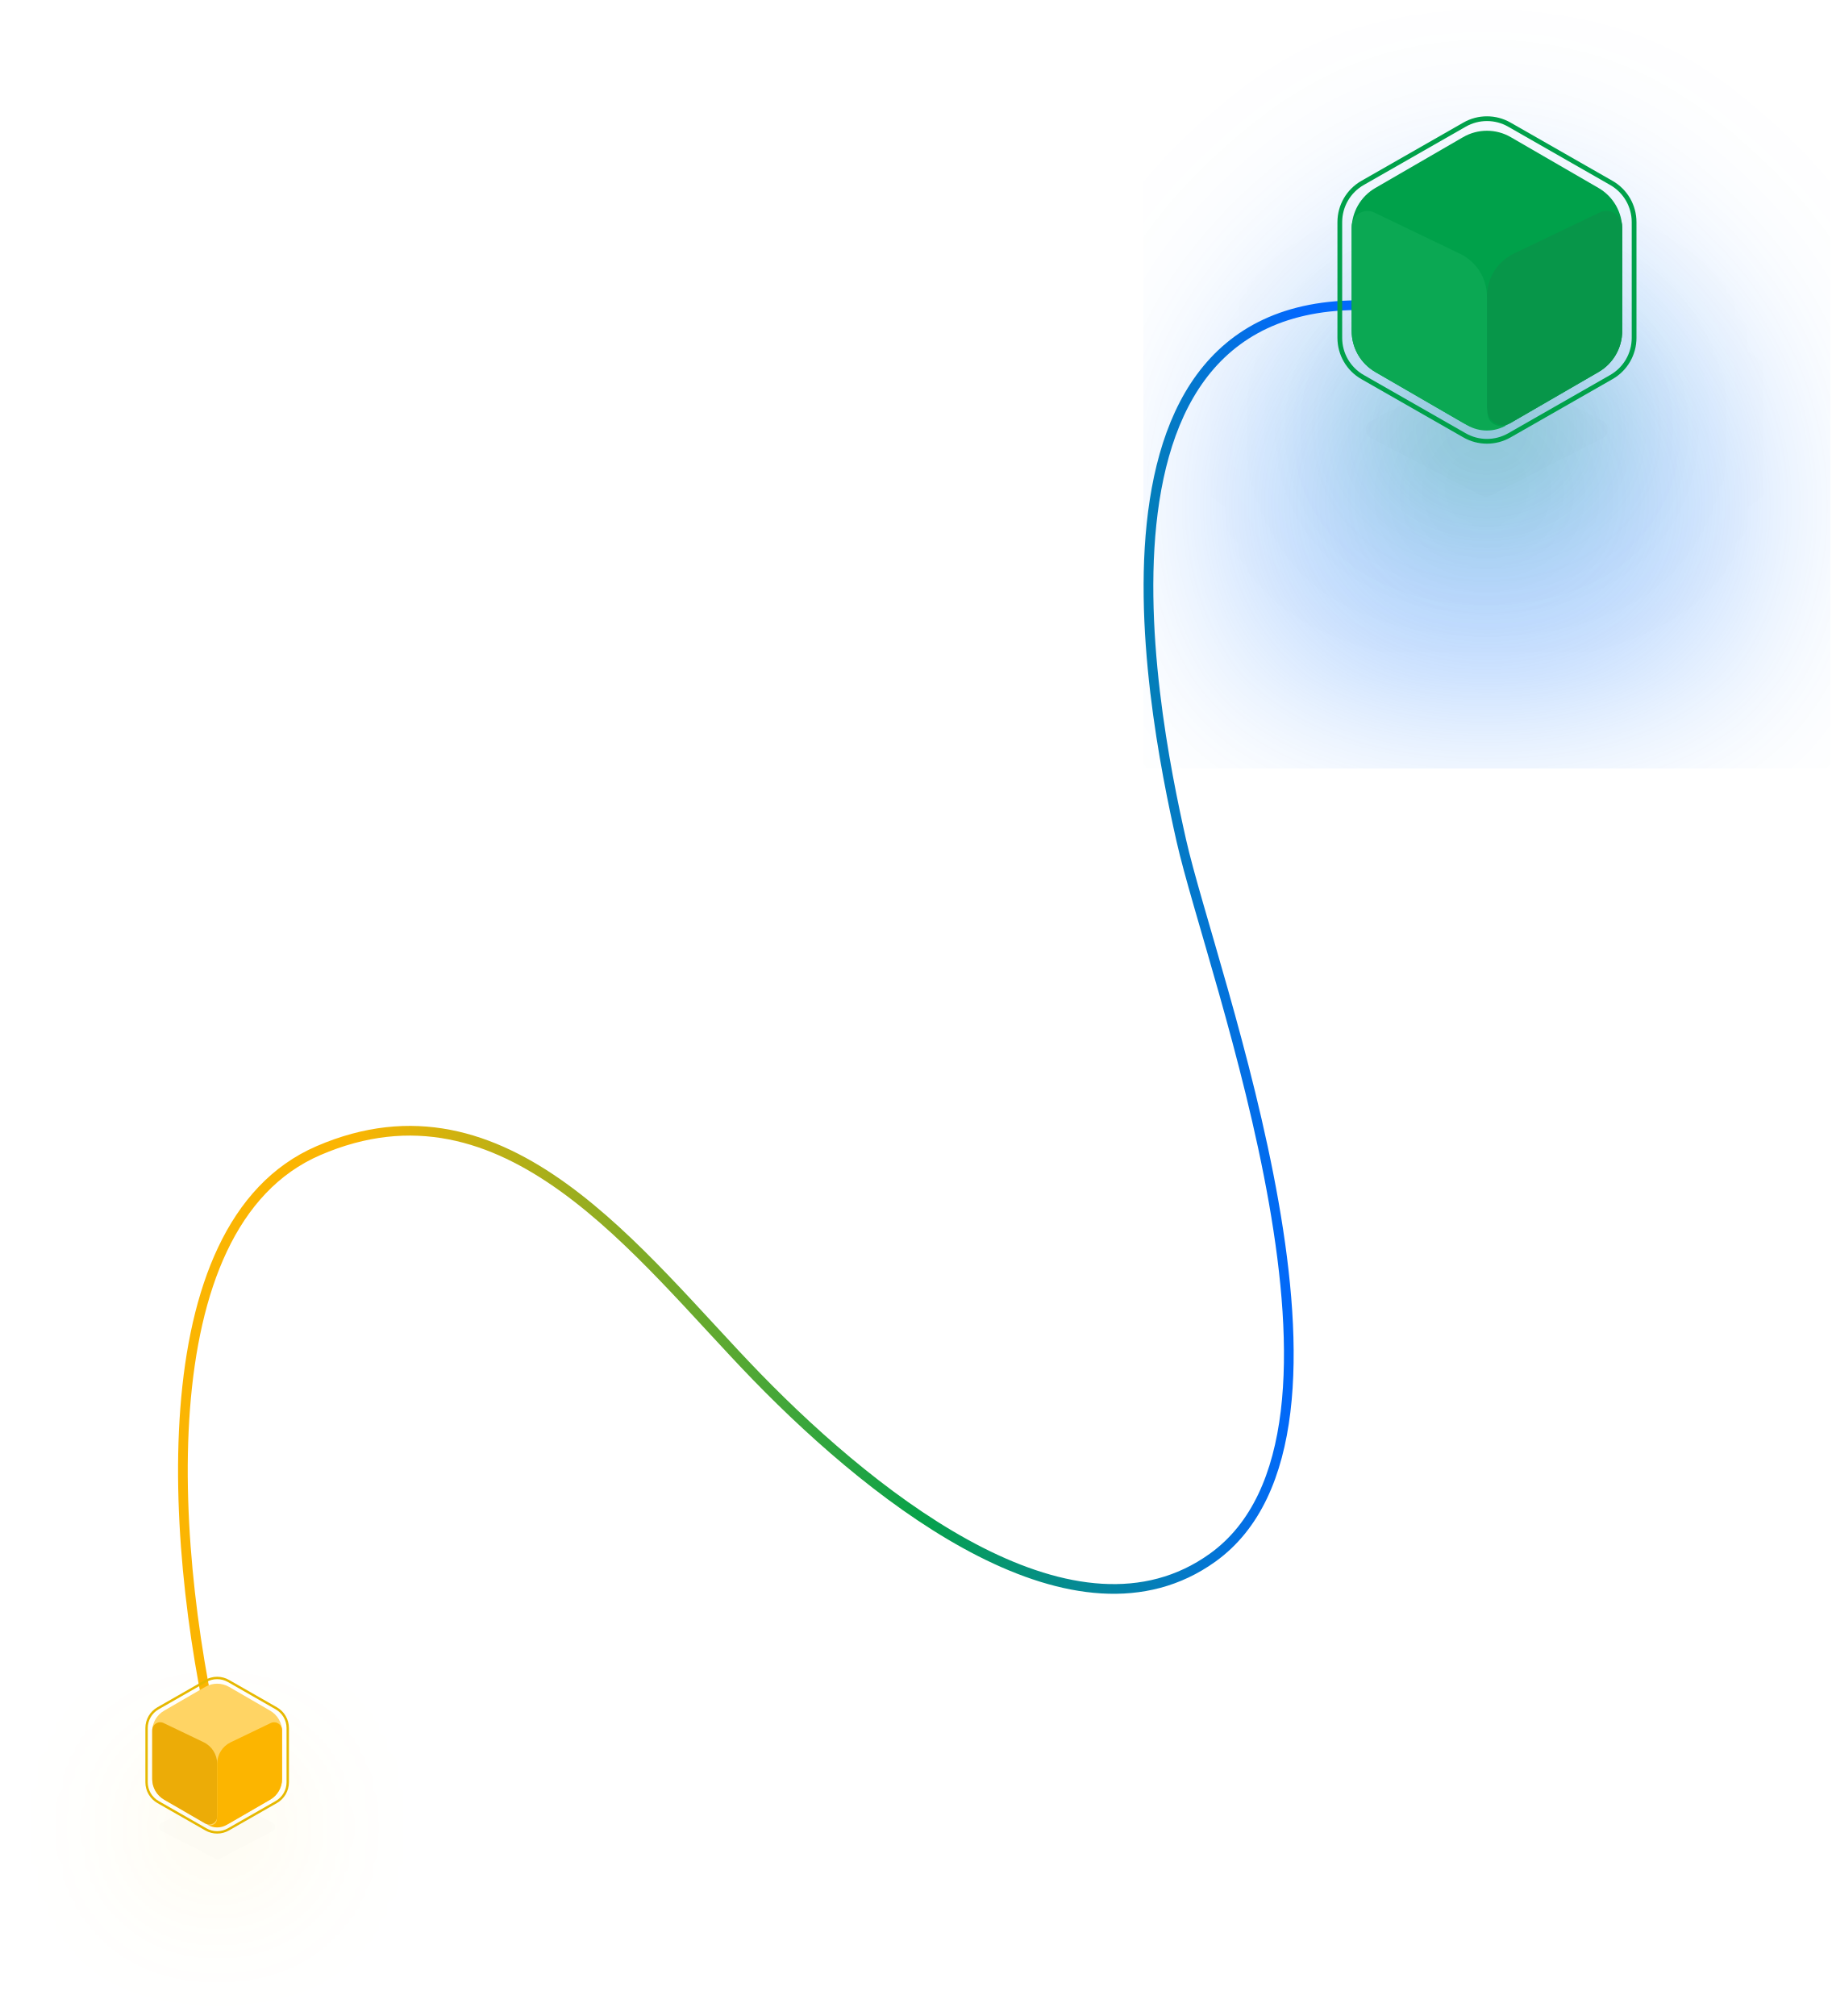
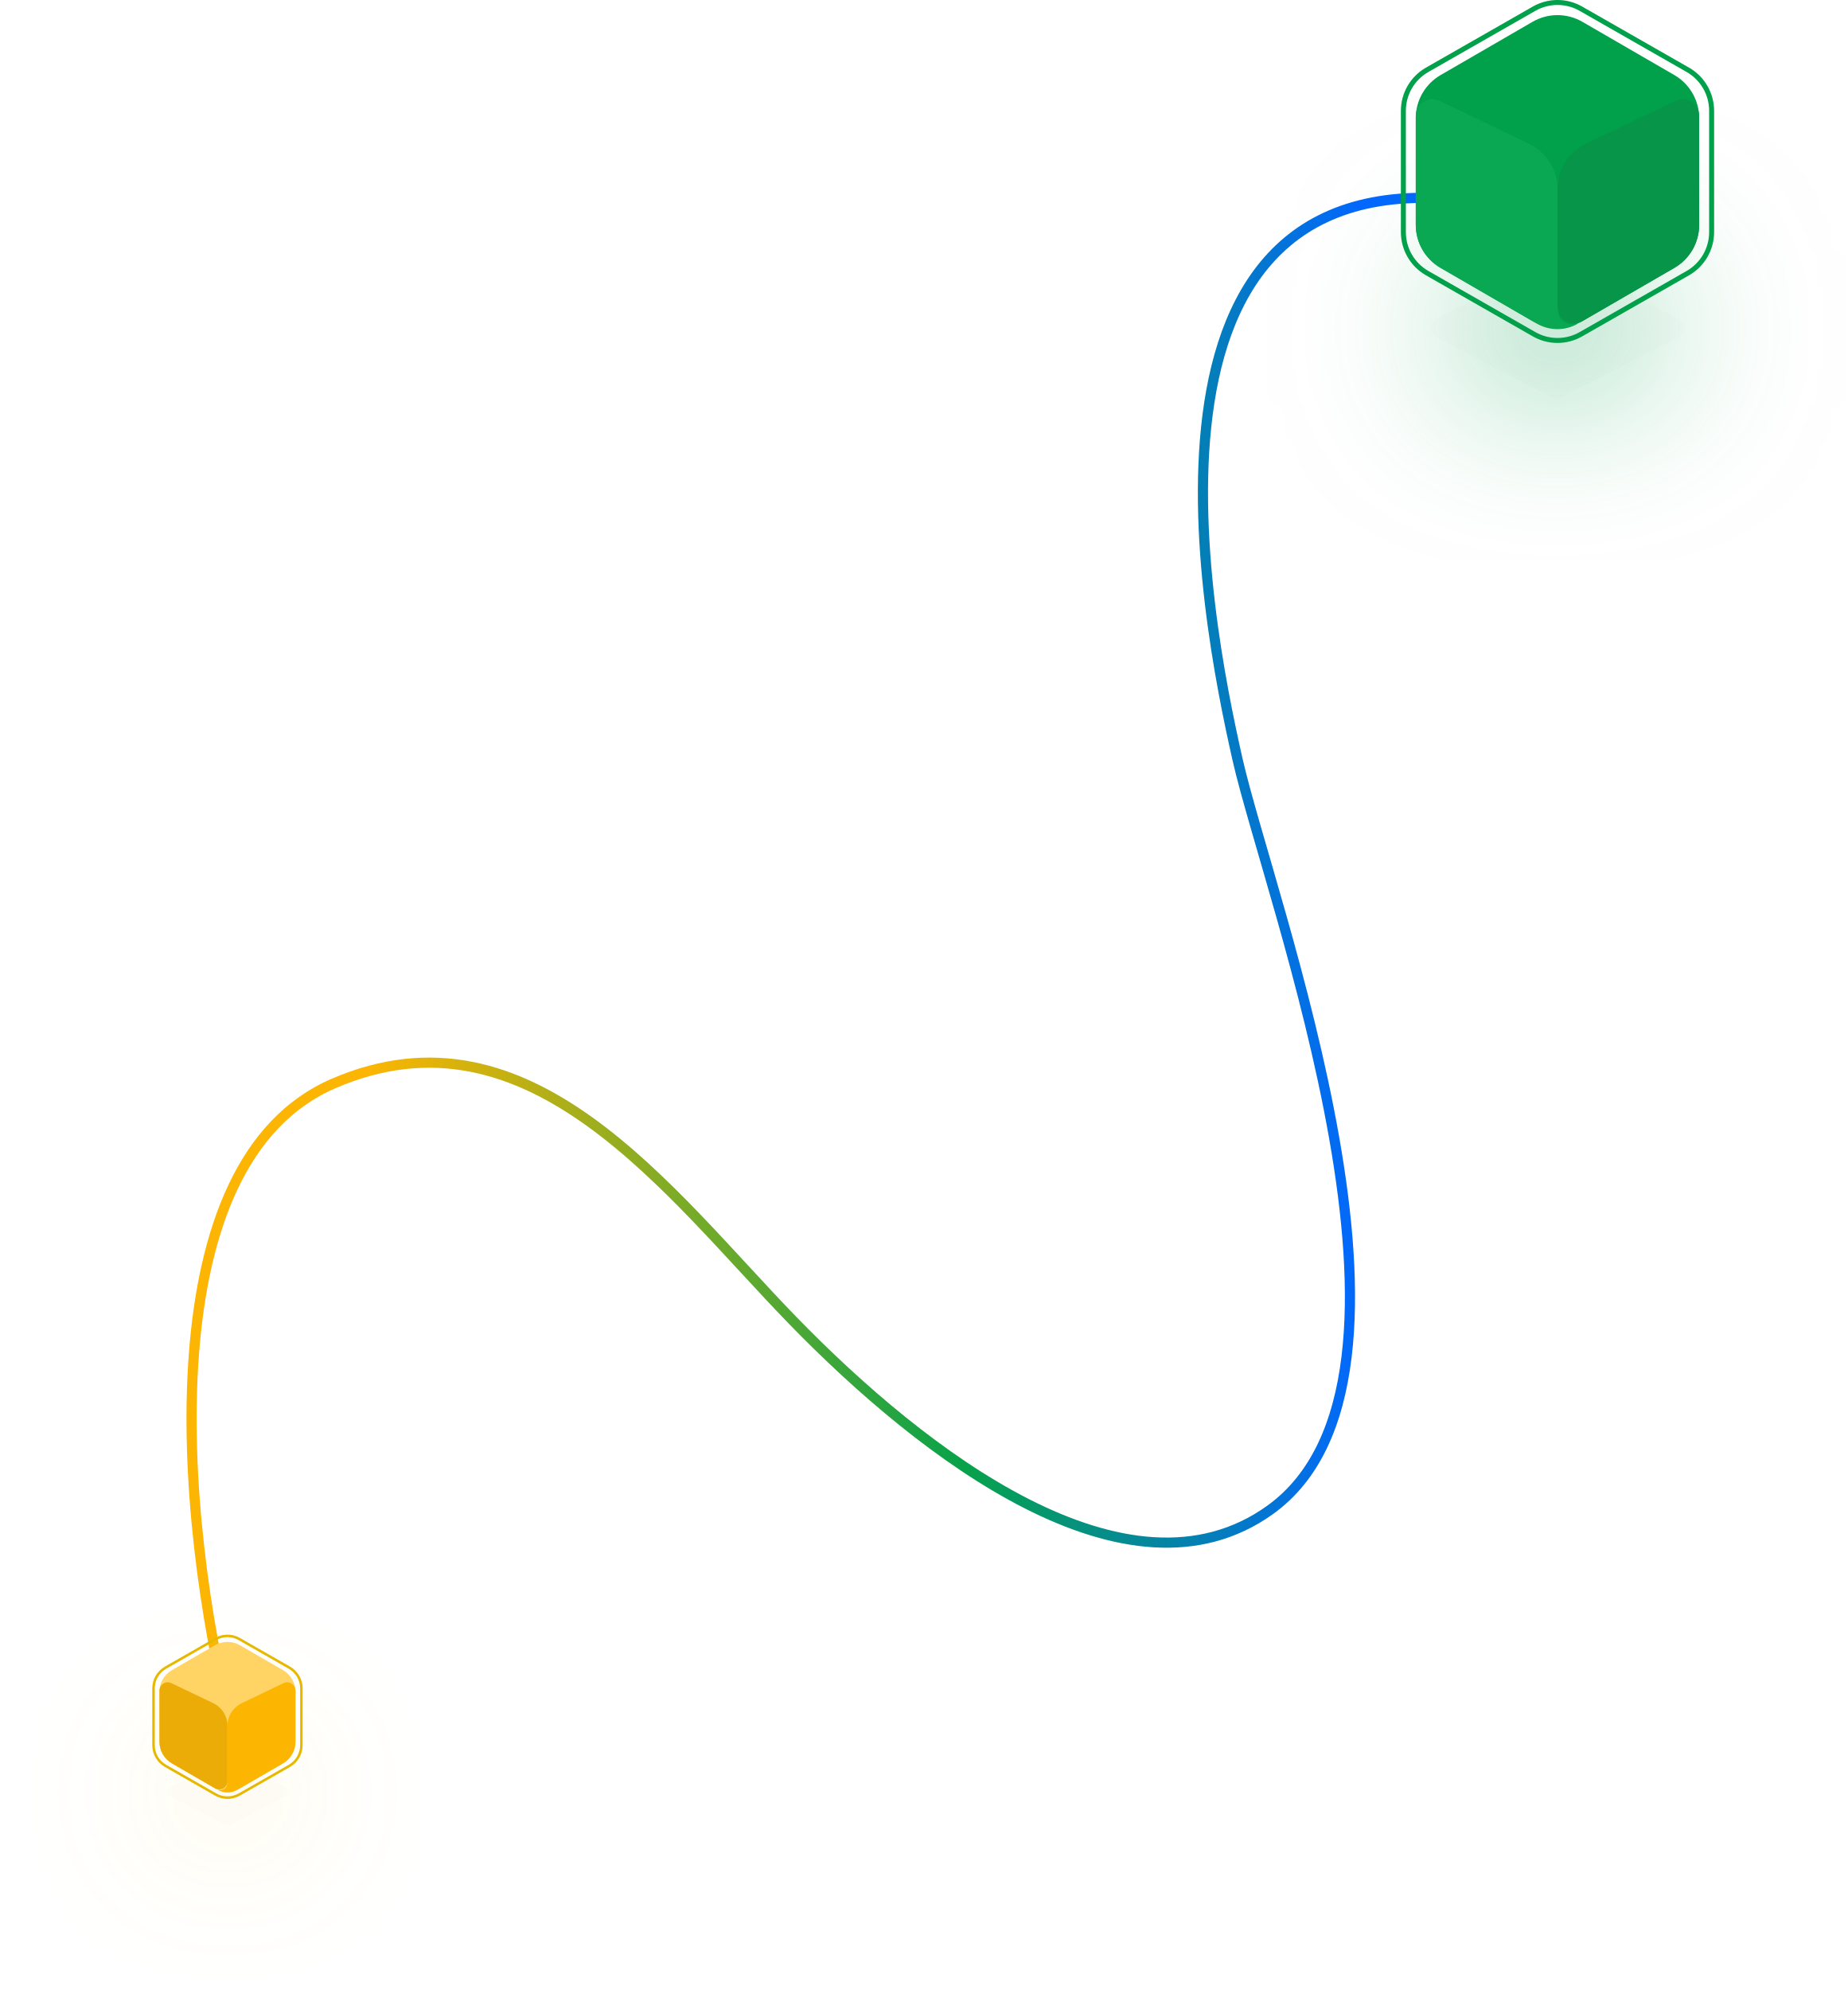
- <svg xmlns="http://www.w3.org/2000/svg" width="189" height="208" viewBox="0 0 189 208" fill="none">
-   <path d="M22.843 182.255C17.471 160.767 14.909 126.467 32.858 118.716C52.242 110.345 65.883 129.486 78.089 142.05C90.946 155.285 111.104 170.768 125.114 160.716C143.127 147.793 125.013 100.568 121.894 86.736C118.774 72.904 109.155 25.144 147.371 32.191" stroke="url(#paint0_linear)" />
+ <svg xmlns="http://www.w3.org/2000/svg" width="182" height="196" viewBox="0 0 182 196" fill="none">
+   <path d="M22.843 170.255C17.47 148.767 14.909 114.467 32.858 106.716C52.242 98.345 65.883 117.486 78.088 130.05C90.946 143.285 111.104 158.768 125.114 148.716C143.127 135.793 125.013 88.568 121.894 74.736C118.774 60.904 109.155 13.144 147.371 20.191" stroke="url(#paint0_linear)" />
  <g filter="url(#filter0_d)">
-     <path d="M22.688 185.227C22.546 185.153 22.378 185.152 22.235 185.225L16.705 188.055C16.347 188.239 16.347 188.751 16.705 188.934L22.235 191.764C22.378 191.837 22.546 191.837 22.688 191.763L28.125 188.933C28.479 188.748 28.479 188.241 28.125 188.057L22.688 185.227Z" fill="#333333" fill-opacity="0.01" />
+     <path d="M22.688 173.227C22.546 173.153 22.377 173.152 22.235 173.225L16.705 176.055C16.347 176.239 16.347 176.751 16.705 176.934L22.235 179.764C22.377 179.837 22.546 179.837 22.688 179.763L28.125 176.933C28.479 176.748 28.479 176.241 28.125 176.057L22.688 173.227Z" fill="#333333" fill-opacity="0.01" />
  </g>
-   <path fill-rule="evenodd" clip-rule="evenodd" d="M23.509 173.539L28.446 176.361C29.138 176.756 29.566 177.492 29.566 178.29V183.889C29.566 184.686 29.138 185.422 28.446 185.818L23.509 188.639C22.826 189.029 21.987 189.029 21.304 188.639L16.366 185.818C15.674 185.422 15.247 184.686 15.247 183.889V178.29C15.247 177.492 15.674 176.756 16.366 176.361L21.304 173.539C21.987 173.149 22.826 173.149 23.509 173.539ZM28.569 176.146C29.338 176.586 29.812 177.404 29.812 178.29V183.889C29.812 184.775 29.338 185.593 28.569 186.032L23.631 188.853C22.872 189.287 21.94 189.287 21.181 188.853L16.244 186.032C15.475 185.593 15 184.775 15 183.889V178.29C15 177.404 15.475 176.586 16.244 176.146L21.181 173.325C21.94 172.891 22.872 172.891 23.631 173.325L28.569 176.146Z" fill="#E6B800" />
-   <path d="M29.107 178.633C29.107 177.752 28.638 176.938 27.875 176.497L23.643 174.047C22.878 173.604 21.934 173.604 21.169 174.047L16.937 176.497C16.175 176.938 15.705 177.752 15.705 178.633V183.545C15.705 184.426 16.175 185.241 16.937 185.682L21.169 188.132C21.934 188.575 22.878 188.575 23.643 188.132L27.875 185.682C28.638 185.241 29.107 184.426 29.107 183.545V178.633Z" fill="#FFD464" />
-   <path d="M22.407 181.975C22.407 181.025 21.861 180.159 21.005 179.749L16.884 177.774C16.338 177.512 15.706 177.911 15.706 178.516V183.545C15.706 184.426 16.175 185.24 16.937 185.681L21.171 188.133C21.72 188.45 22.407 188.054 22.407 187.42L22.407 184.968L22.407 181.975Z" fill="#ECAC07" />
-   <path d="M29.107 178.519C29.107 177.913 28.474 177.514 27.928 177.777L23.805 179.759C22.95 180.171 22.406 181.035 22.406 181.984V187.345C22.406 187.345 22.401 187.855 22.282 188.026C22.18 188.173 22.017 188.275 21.869 188.307C21.655 188.352 21.436 188.282 21.436 188.282C22.036 188.632 22.778 188.633 23.379 188.285L27.875 185.682C28.638 185.241 29.107 184.426 29.107 183.545V178.519Z" fill="#FCB500" />
+   <path fill-rule="evenodd" clip-rule="evenodd" d="M23.509 161.539L28.446 164.361C29.138 164.756 29.566 165.492 29.566 166.29V171.889C29.566 172.686 29.138 173.422 28.446 173.818L23.509 176.639C22.826 177.029 21.987 177.029 21.304 176.639L16.366 173.818C15.674 173.422 15.247 172.686 15.247 171.889V166.29C15.247 165.492 15.674 164.756 16.366 164.361L21.304 161.539C21.987 161.149 22.826 161.149 23.509 161.539ZM28.569 164.146C29.338 164.586 29.812 165.404 29.812 166.29V171.889C29.812 172.775 29.338 173.593 28.569 174.032L23.631 176.853C22.872 177.287 21.94 177.287 21.181 176.853L16.244 174.032C15.475 173.593 15 172.775 15 171.889V166.29C15 165.404 15.475 164.586 16.244 164.146L21.181 161.325C21.94 160.891 22.872 160.891 23.631 161.325L28.569 164.146Z" fill="#E6B800" />
+   <path d="M29.107 166.633C29.107 165.752 28.638 164.938 27.875 164.497L23.643 162.047C22.878 161.604 21.934 161.604 21.169 162.047L16.937 164.497C16.175 164.938 15.705 165.752 15.705 166.633V171.545C15.705 172.426 16.175 173.241 16.937 173.682L21.169 176.132C21.934 176.575 22.878 176.575 23.643 176.132L27.875 173.682C28.638 173.241 29.107 172.426 29.107 171.545V166.633Z" fill="#FFD464" />
+   <path d="M22.406 169.975C22.406 169.025 21.861 168.159 21.005 167.749L16.884 165.774C16.338 165.512 15.706 165.911 15.706 166.516V171.545C15.706 172.426 16.175 173.24 16.937 173.681L21.171 176.133C21.72 176.45 22.406 176.054 22.406 175.42L22.406 172.968L22.406 169.975Z" fill="#ECAC07" />
+   <path d="M29.107 166.519C29.107 165.913 28.474 165.514 27.928 165.777L23.805 167.759C22.95 168.171 22.406 169.035 22.406 169.984V175.345C22.406 175.345 22.401 175.855 22.282 176.026C22.18 176.173 22.017 176.275 21.869 176.307C21.655 176.352 21.435 176.282 21.435 176.282V176.282C22.036 176.632 22.777 176.633 23.379 176.285L27.875 173.682C28.638 173.241 29.107 172.426 29.107 171.545V166.519Z" fill="#FCB500" />
  <g filter="url(#filter1_d)">
-     <g filter="url(#filter2_d)">
-       <path d="M152.865 37.497C153.147 37.35 153.481 37.349 153.764 37.494L165.39 43.444C166.101 43.808 166.101 44.824 165.39 45.188L153.764 51.138C153.481 51.283 153.147 51.282 152.865 51.135L141.434 45.185C140.731 44.819 140.731 43.813 141.434 43.447L152.865 37.497Z" fill="#333333" fill-opacity="0.01" />
-     </g>
-     <path fill-rule="evenodd" clip-rule="evenodd" d="M151.241 13.07L140.711 19.088C139.337 19.872 138.49 21.333 138.49 22.915V34.862C138.49 36.444 139.337 37.904 140.711 38.689L151.241 44.706C152.596 45.48 154.259 45.48 155.615 44.706L166.144 38.689C167.518 37.904 168.365 36.444 168.365 34.862V22.915C168.365 21.333 167.518 19.872 166.144 19.088L155.615 13.07C154.259 12.296 152.596 12.296 151.241 13.07ZM140.468 18.662C138.942 19.534 138 21.157 138 22.915V34.862C138 36.619 138.942 38.242 140.468 39.114L150.998 45.131C152.503 45.992 154.352 45.992 155.858 45.131L166.387 39.114C167.913 38.242 168.855 36.619 168.855 34.862V22.915C168.855 21.157 167.913 19.534 166.387 18.662L155.858 12.645C154.352 11.785 152.503 11.785 150.998 12.645L140.468 18.662Z" fill="#00A14A" />
-     <path d="M139.467 23.633C139.467 21.885 140.398 20.27 141.911 19.394L150.971 14.148C152.489 13.27 154.361 13.27 155.879 14.148L164.94 19.394C166.452 20.27 167.384 21.885 167.384 23.633V34.147C167.384 35.895 166.452 37.51 164.94 38.386L155.879 43.632C154.361 44.51 152.489 44.51 150.971 43.632L141.911 38.386C140.398 37.51 139.467 35.895 139.467 34.147V23.633Z" fill="#00A14A" />
-     <path d="M153.427 30.58C153.427 28.695 154.508 26.978 156.208 26.163L165.047 21.927C166.131 21.408 167.385 22.198 167.385 23.4V34.145C167.385 35.893 166.454 37.508 164.941 38.384L155.877 43.632C154.789 44.262 153.427 43.476 153.427 42.219L153.427 36.969L153.427 30.58Z" fill="#079649" />
-     <path d="M139.467 23.403C139.467 22.2 140.723 21.41 141.807 21.931L150.65 26.183C152.346 26.999 153.425 28.715 153.425 30.597V41.918C153.425 41.918 153.437 42.98 153.685 43.337C153.896 43.643 154.237 43.855 154.545 43.921C154.991 44.017 155.447 43.87 155.447 43.87C154.197 44.599 152.652 44.602 151.399 43.877L141.911 38.383C140.398 37.508 139.467 35.892 139.467 34.145V23.403Z" fill="#0BA853" />
+     <path d="M152.865 25.497C153.147 25.35 153.481 25.349 153.764 25.494L165.39 31.444C166.101 31.808 166.101 32.824 165.39 33.188L153.764 39.138C153.481 39.283 153.147 39.282 152.865 39.135L141.434 33.185C140.731 32.819 140.731 31.813 141.434 31.447L152.865 25.497Z" fill="#333333" fill-opacity="0.01" />
  </g>
+   <path fill-rule="evenodd" clip-rule="evenodd" d="M151.241 1.071L140.711 7.088C139.337 7.872 138.49 9.333 138.49 10.915V22.862C138.49 24.444 139.337 25.904 140.711 26.689L151.241 32.706C152.596 33.48 154.259 33.48 155.614 32.706L166.144 26.689C167.518 25.904 168.365 24.444 168.365 22.862V10.915C168.365 9.333 167.518 7.872 166.144 7.088L155.614 1.071C154.259 0.296 152.596 0.296 151.241 1.071ZM140.468 6.662C138.942 7.534 138 9.157 138 10.915V22.862C138 24.619 138.942 26.242 140.468 27.114L150.998 33.131C152.503 33.992 154.352 33.992 155.857 33.131L166.387 27.114C167.913 26.242 168.855 24.619 168.855 22.862V10.915C168.855 9.157 167.913 7.534 166.387 6.662L155.857 0.645C154.352 -0.215 152.503 -0.215 150.998 0.645L140.468 6.662Z" fill="#00A14A" />
+   <path d="M139.467 11.633C139.467 9.885 140.398 8.27 141.911 7.394L150.971 2.148C152.489 1.27 154.361 1.27 155.879 2.148L164.94 7.394C166.452 8.27 167.383 9.885 167.383 11.633V22.147C167.383 23.895 166.452 25.51 164.94 26.386L155.879 31.631C154.361 32.51 152.489 32.51 150.971 31.631L141.911 26.386C140.398 25.51 139.467 23.895 139.467 22.147V11.633Z" fill="#00A14A" />
+   <path d="M153.427 18.581C153.427 16.696 154.508 14.978 156.208 14.164L165.047 9.928C166.131 9.409 167.385 10.198 167.385 11.4V22.146C167.385 23.894 166.454 25.509 164.941 26.384L155.877 31.632C154.789 32.262 153.427 31.477 153.427 30.219L153.427 24.97L153.427 18.581Z" fill="#079649" />
+   <path d="M139.467 11.402C139.467 10.2 140.723 9.41 141.807 9.931L150.65 14.183C152.346 14.999 153.425 16.715 153.425 18.597V29.918C153.425 29.918 153.437 30.979 153.684 31.336C153.896 31.643 154.237 31.854 154.545 31.921C154.99 32.016 155.447 31.87 155.447 31.87V31.87C154.197 32.599 152.652 32.601 151.399 31.876L141.911 26.383C140.398 25.507 139.467 23.892 139.467 22.144V11.402Z" fill="#0BA853" />
  <defs>
-     <filter id="filter0_d" x="0.437" y="169.171" width="43.954" height="38.648" filterUnits="userSpaceOnUse" color-interpolation-filters="sRGB">
+     <filter id="filter0_d" x="0.437" y="157.171" width="43.954" height="38.648" filterUnits="userSpaceOnUse" color-interpolation-filters="sRGB">
      <feFlood flood-opacity="0" result="BackgroundImageFix" />
      <feColorMatrix in="SourceAlpha" type="matrix" values="0 0 0 0 0 0 0 0 0 0 0 0 0 0 0 0 0 0 127 0" result="hardAlpha" />
      <feOffset />
      <feGaussianBlur stdDeviation="8" />
      <feColorMatrix type="matrix" values="0 0 0 0 1 0 0 0 0 0.8 0 0 0 0 0 0 0 0 0.4 0" />
      <feBlend mode="normal" in2="BackgroundImageFix" result="effect1_dropShadow" />
      <feBlend mode="normal" in="SourceGraphic" in2="effect1_dropShadow" result="shape" />
    </filter>
-     <filter id="filter1_d" x="118" y="0" width="70.855" height="79.246" filterUnits="userSpaceOnUse" color-interpolation-filters="sRGB">
-       <feFlood flood-opacity="0" result="BackgroundImageFix" />
-       <feColorMatrix in="SourceAlpha" type="matrix" values="0 0 0 0 0 0 0 0 0 0 0 0 0 0 0 0 0 0 127 0" result="hardAlpha" />
-       <feOffset dy="8" />
-       <feGaussianBlur stdDeviation="10" />
-       <feColorMatrix type="matrix" values="0 0 0 0 0 0 0 0 0 0.424 0 0 0 0 0.992 0 0 0 0.3 0" />
-       <feBlend mode="normal" in2="BackgroundImageFix" result="effect1_dropShadow" />
-       <feBlend mode="normal" in="SourceGraphic" in2="effect1_dropShadow" result="shape" />
-     </filter>
-     <filter id="filter2_d" x="124.907" y="21.386" width="57.017" height="45.86" filterUnits="userSpaceOnUse" color-interpolation-filters="sRGB">
+     <filter id="filter1_d" x="124.907" y="9.386" width="57.017" height="45.86" filterUnits="userSpaceOnUse" color-interpolation-filters="sRGB">
      <feFlood flood-opacity="0" result="BackgroundImageFix" />
      <feColorMatrix in="SourceAlpha" type="matrix" values="0 0 0 0 0 0 0 0 0 0 0 0 0 0 0 0 0 0 127 0" result="hardAlpha" />
      <feOffset />
      <feGaussianBlur stdDeviation="8" />
      <feColorMatrix type="matrix" values="0 0 0 0 0 0 0 0 0 0.631 0 0 0 0 0.29 0 0 0 0.5 0" />
      <feBlend mode="normal" in2="BackgroundImageFix" result="effect1_dropShadow" />
      <feBlend mode="normal" in="SourceGraphic" in2="effect1_dropShadow" result="shape" />
    </filter>
-     <linearGradient id="paint0_linear" x1="36.548" y1="31.485" x2="134.214" y2="31.485" gradientUnits="userSpaceOnUse">
+     <linearGradient id="paint0_linear" x1="36.548" y1="19.485" x2="134.214" y2="19.485" gradientUnits="userSpaceOnUse">
      <stop stop-color="#FBB502" />
      <stop offset="0.6" stop-color="#07A24A" />
      <stop offset="1" stop-color="#0267FF" />
    </linearGradient>
  </defs>
</svg>
